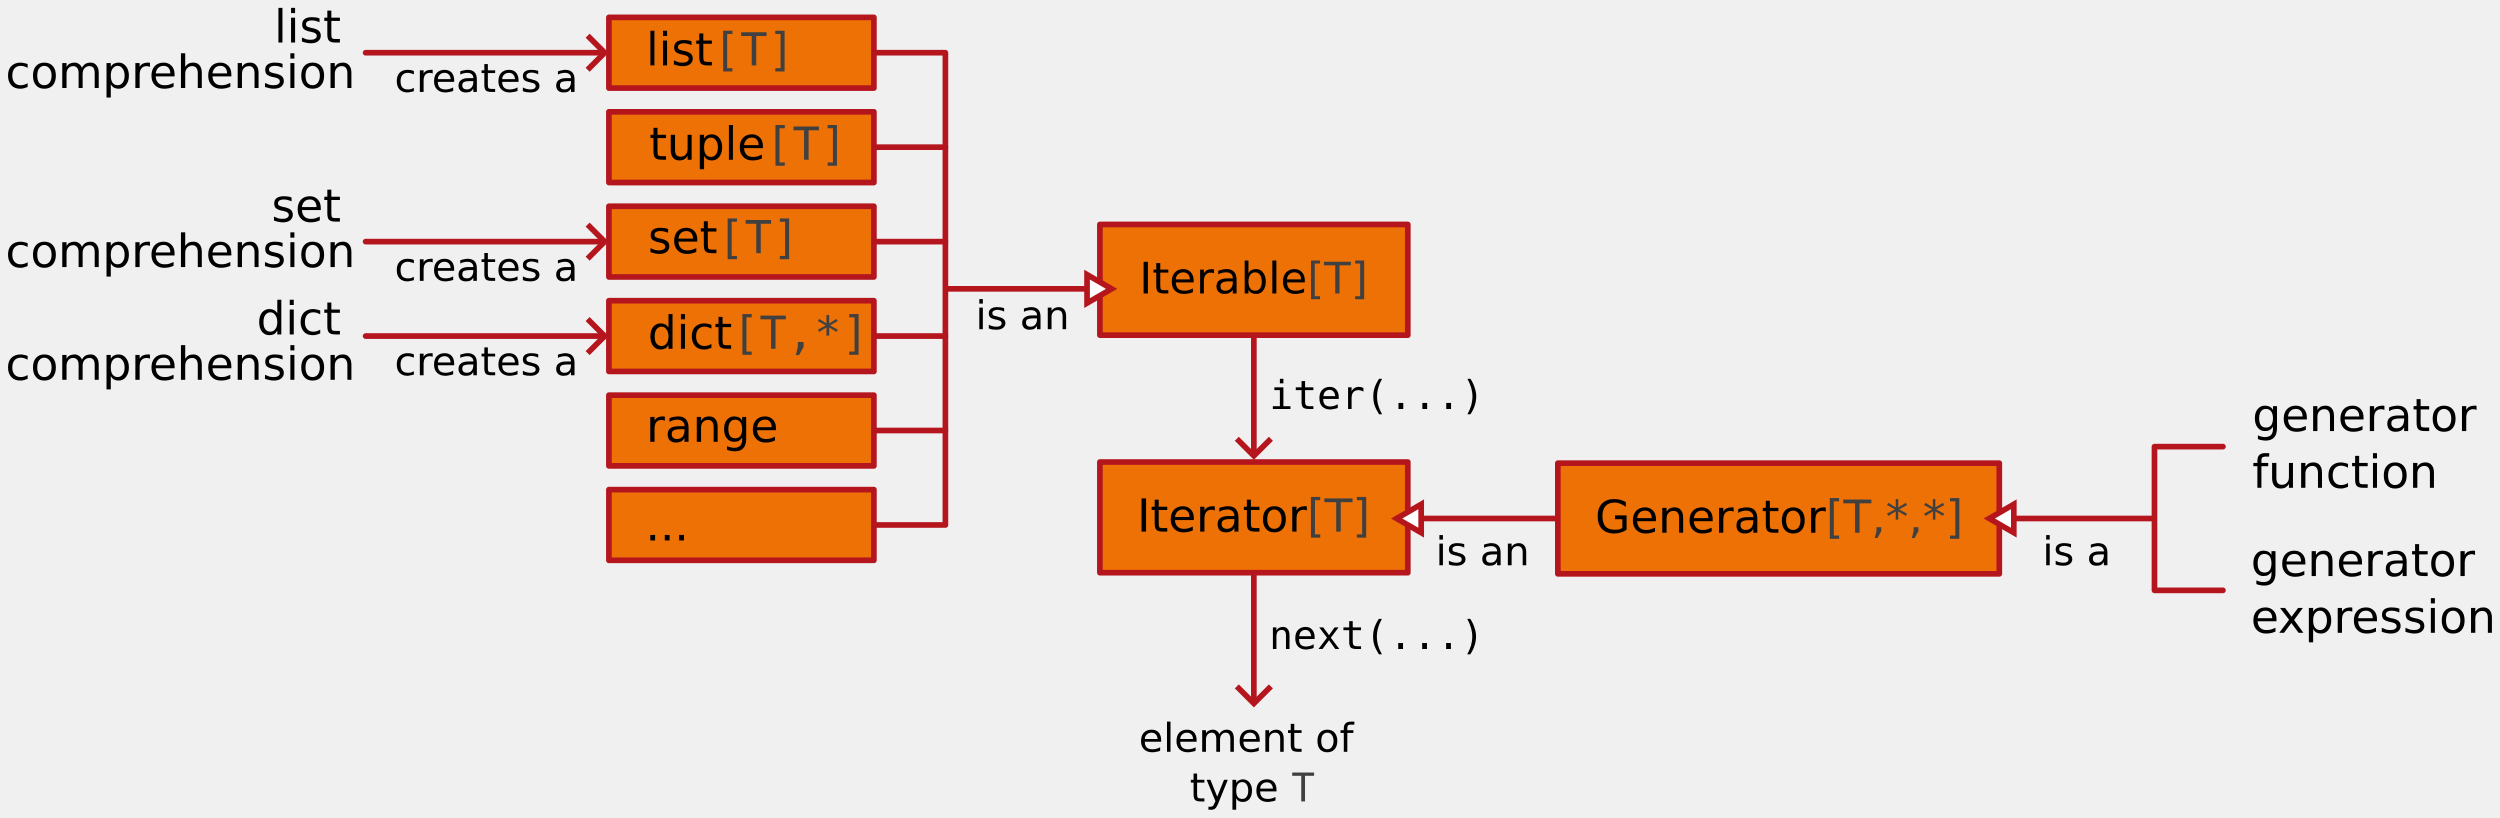
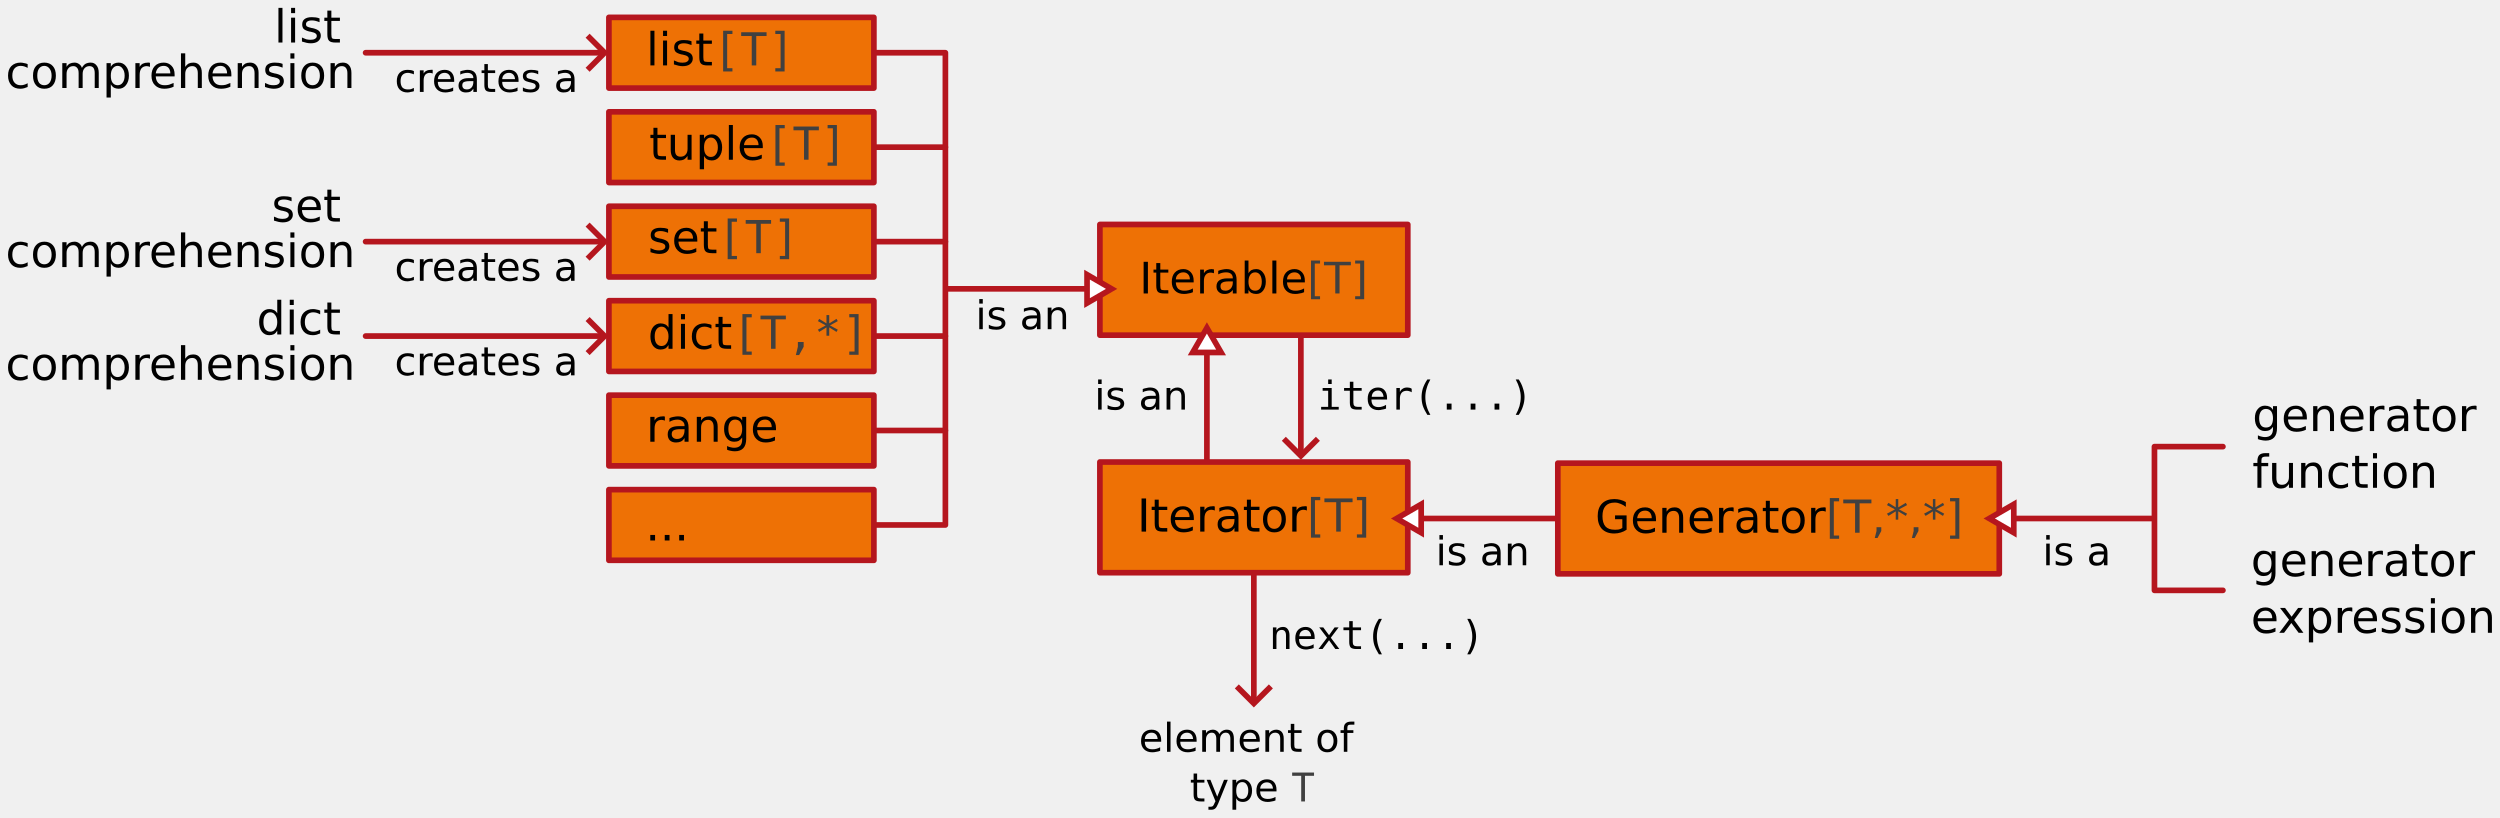
<svg xmlns="http://www.w3.org/2000/svg" width="155.37pt" height="50.821pt" version="1.1" viewBox="0 0 155.37 50.821">
  <defs>
    <marker id="e" overflow="visible" markerHeight="6.707" markerWidth="4.061" orient="auto-start-reverse" preserveAspectRatio="xMidYMid" viewBox="0 0 4.061 6.707">
      <path transform="rotate(180 .125 0)" d="m3-3-3 3 3 3" fill="none" stroke="context-stroke" />
    </marker>
    <marker id="h" overflow="visible" markerHeight="6.733" markerWidth="5.824" orient="auto-start-reverse" preserveAspectRatio="xMidYMid" viewBox="0 0 5.824 6.733">
      <path transform="scale(.5)" d="m5.77 0-8.65 5v-10z" fill="context-fill" fill-rule="evenodd" stroke="context-stroke" stroke-width="2" />
    </marker>
    <marker id="g" overflow="visible" markerHeight="6.733" markerWidth="5.824" orient="auto-start-reverse" preserveAspectRatio="xMidYMid" viewBox="0 0 5.824 6.733">
      <path transform="scale(.5)" d="m5.77 0-8.65 5v-10z" fill="context-fill" fill-rule="evenodd" stroke="context-stroke" stroke-width="2" />
    </marker>
    <marker id="d" overflow="visible" markerHeight="6.707" markerWidth="4.061" orient="auto-start-reverse" preserveAspectRatio="xMidYMid" viewBox="0 0 4.061 6.707">
      <path transform="rotate(180 .125 0)" d="m3-3-3 3 3 3" fill="none" stroke="context-stroke" />
    </marker>
    <marker id="c" overflow="visible" markerHeight="6.707" markerWidth="4.061" orient="auto-start-reverse" preserveAspectRatio="xMidYMid" viewBox="0 0 4.061 6.707">
      <path transform="rotate(180 .125 0)" d="m3-3-3 3 3 3" fill="none" stroke="context-stroke" />
    </marker>
    <marker id="b" overflow="visible" markerHeight="6.707" markerWidth="4.061" orient="auto-start-reverse" preserveAspectRatio="xMidYMid" viewBox="0 0 4.061 6.707">
      <path transform="rotate(180 .125 0)" d="m3-3-3 3 3 3" fill="none" stroke="context-stroke" />
    </marker>
    <marker id="f" overflow="visible" markerHeight="6.733" markerWidth="5.824" orient="auto-start-reverse" preserveAspectRatio="xMidYMid" viewBox="0 0 5.824 6.733">
      <path transform="scale(.5)" d="m5.77 0-8.65 5v-10z" fill="context-fill" fill-rule="evenodd" stroke="context-stroke" stroke-width="2" />
    </marker>
    <marker id="a" overflow="visible" markerHeight="6.707" markerWidth="4.061" orient="auto-start-reverse" preserveAspectRatio="xMidYMid" viewBox="0 0 4.061 6.707">
      <path transform="rotate(180 .125 0)" d="m3-3-3 3 3 3" fill="none" stroke="context-stroke" />
    </marker>
+     <marker id="i" overflow="visible" markerHeight="6.733" markerWidth="5.824" orient="auto-start-reverse" preserveAspectRatio="xMidYMid" viewBox="0 0 5.824 6.733">
+       <path transform="scale(.5)" d="m5.77 0-8.65 5v-10z" fill="context-fill" fill-rule="evenodd" stroke="context-stroke" stroke-width="2" />
+     </marker>
  </defs>
-   <g transform="translate(1.3115 -15.844)" stroke-width=".353">
-     <text x="61.901" y="71.678" font-family="'DejaVu Sans'" font-size="4.233px">
-       <tspan x="61.901" y="71.678" font-family="'DejaVu Sans'" stroke-width=".353" />
-     </text>
-     <text x="118.792" y="13.939" font-family="'DejaVu Sans'" font-size="2.469px">
-       <tspan x="118.792" y="13.939" font-family="'DejaVu Sans'" font-size="2.469px" stroke-width=".353" />
-     </text>
-     <g transform="translate(.49995 .49986)">
-       <path d="m50.514 18.621h6.429v29.349h-6.429" fill="none" stroke="#b5161e" stroke-linecap="round" stroke-linejoin="round" />
-       <path d="m50.514 42.1h6.429" fill="none" stroke="#b5161e" stroke-linecap="round" stroke-linejoin="round" />
-       <path d="m76.113 35.547v8.037" fill="none" marker-end="url(#e)" stroke="#b5161e" stroke-linecap="round" stroke-linejoin="round" />
-       <path d="m76.113 50.936v8.037" fill="none" marker-end="url(#a)" stroke="#b5161e" stroke-linecap="round" stroke-linejoin="round" />
-       <path d="m20.911 18.621h14.767" fill="none" marker-end="url(#d)" stroke="#b5161e" stroke-linecap="round" stroke-linejoin="round" />
-       <path d="m20.911 30.361h14.767" fill="none" marker-end="url(#c)" stroke="#b5161e" stroke-linecap="round" stroke-linejoin="round" />
-       <path d="m20.911 36.23h14.767" fill="none" marker-end="url(#b)" stroke="#b5161e" stroke-linecap="round" stroke-linejoin="round" />
-       <path d="m50.514 36.23h6.429" fill="none" stroke="#b5161e" stroke-linecap="round" stroke-linejoin="round" />
-       <path d="m50.514 30.361h6.429" fill="none" stroke="#b5161e" stroke-linecap="round" stroke-linejoin="round" />
-       <path d="m50.514 24.491h6.429" fill="none" stroke="#b5161e" stroke-linecap="round" stroke-linejoin="round" />
-       <path d="m44.261 32.557h8.238v-4.394h-16.468v4.394z" fill="#ee7105" stroke="#b5161e" stroke-linejoin="round" stroke-miterlimit="10" />
-       <text x="38.456" y="31.076" font-family="'DejaVu Sans'" font-size="2.822px">
-         <tspan x="38.456" y="31.076" font-family="'DejaVu Sans'" stroke-width=".353">set<tspan fill="#404040" font-family="Consolas">[T]</tspan>
-         </tspan>
-       </text>
-       <path d="m44.261 38.427h8.238v-4.394h-16.468v4.394z" fill="#ee7105" stroke="#b5161e" stroke-linejoin="round" stroke-miterlimit="10" />
-       <text x="38.454" y="37.02" font-family="'DejaVu Sans'" font-size="2.822px">
-         <tspan x="38.454" y="37.02" font-family="'DejaVu Sans'" stroke-width=".353">dict<tspan fill="#404040" font-family="Consolas">[T,*]</tspan>
-         </tspan>
-       </text>
-       <path d="m44.261 44.297h8.238v-4.394h-16.468v4.394z" fill="#ee7105" stroke="#b5161e" stroke-linejoin="round" stroke-miterlimit="10" />
-       <text x="38.353" y="42.798" font-family="'DejaVu Sans'" font-size="2.822px">
-         <tspan x="38.353" y="42.798" font-family="'DejaVu Sans'" stroke-width=".353">range</tspan>
-       </text>
-       <path d="m44.261 20.818h8.238v-4.394h-16.468v4.394z" fill="#ee7105" stroke="#b5161e" stroke-linejoin="round" stroke-miterlimit="10" />
-       <text x="38.343" y="19.41" font-family="'DejaVu Sans'" font-size="2.822px">
-         <tspan x="38.343" y="19.41" font-family="'DejaVu Sans'" stroke-width=".353">list<tspan fill="#404040" font-family="Consolas">[T]</tspan>
-         </tspan>
-       </text>
-       <text x="20.27" y="17.988" font-family="'DejaVu Sans'" font-size="2.822px" text-align="end" text-anchor="end" style="line-height:1">
-         <tspan x="20.27" y="17.988">list</tspan>
-         <tspan x="20.27" y="20.81">comprehension</tspan>
-       </text>
-       <text x="41.613" y="29.118" font-family="'DejaVu Sans'" font-size="2.822px" text-align="end" text-anchor="end" style="line-height:1">
-         <tspan x="20.27" y="29.118">
-           <tspan x="20.27" y="29.118" font-family="'DejaVu Sans'" stroke-width=".353" text-align="end" text-anchor="end">set</tspan>
-         </tspan>
-         <tspan x="20.27" y="31.94">comprehension<tspan x="20.27" y="29.118" font-family="'DejaVu Sans'" stroke-width=".353" text-align="end" text-anchor="end" />
-         </tspan>
-         <tspan x="20.27" y="34.762" />
-       </text>
-       <text x="41.612" y="36.127" font-family="'DejaVu Sans'" font-size="2.822px" text-align="end" text-anchor="end" style="line-height:1">
-         <tspan x="20.27" y="36.127">
-           <tspan x="20.27" y="36.127" font-family="'DejaVu Sans'" stroke-width=".353" text-align="end" text-anchor="end">dict</tspan>
-         </tspan>
-         <tspan x="20.27" y="38.949">comprehension</tspan>
-       </text>
-       <path d="m44.261 50.167h8.238v-4.394h-16.468v4.394z" fill="#ee7105" stroke="#b5161e" stroke-linejoin="round" stroke-miterlimit="10" />
-       <text x="38.308" y="48.933" font-family="'DejaVu Sans'" font-size="2.822px">
-         <tspan x="38.308" y="48.933" font-family="'DejaVu Sans'" stroke-width=".353">...</tspan>
-       </text>
-       <path d="m44.261 26.688h8.238v-4.394h-16.468v4.394z" fill="#ee7105" stroke="#b5161e" stroke-linejoin="round" stroke-miterlimit="10" />
-       <text x="38.534" y="25.269" font-family="'DejaVu Sans'" font-size="2.822px">
-         <tspan x="38.534" y="25.269" font-family="'DejaVu Sans'" stroke-width=".353">tuple<tspan fill="#404040" font-family="Consolas">[T]</tspan>
-         </tspan>
-       </text>
-       <path d="m76.108 36.173h9.572v-6.879h-19.135v6.879z" fill="#ee7105" stroke="#b5161e" stroke-linejoin="round" stroke-miterlimit="10" />
-       <text x="68.997" y="33.584" font-family="'DejaVu Sans'" font-size="2.707px">
-         <tspan x="68.997" y="33.584" font-family="'DejaVu Sans'" stroke-width=".353">Iterable<tspan fill="#404040">[T]</tspan>
-         </tspan>
-       </text>
-       <path d="m76.117 50.936h-9.572v-6.879h19.135v6.879z" fill="#ee7105" stroke="#b5161e" stroke-linejoin="round" stroke-miterlimit="10" />
-       <text x="68.853" y="48.383" font-family="'DejaVu Sans'" font-size="2.822px">
-         <tspan x="68.853" y="48.383" font-family="'DejaVu Sans'" stroke-width=".353">Iterator<tspan fill="#404040">[T]</tspan>
-         </tspan>
-       </text>
-       <path d="m57.079 33.296h9.176" fill="#fff" marker-end="url(#h)" stroke="#b5161e" stroke-linecap="round" stroke-linejoin="round" />
-       <path d="m95.18 47.567h-9.176" fill="#fff" marker-end="url(#g)" stroke="#b5161e" stroke-linecap="round" stroke-linejoin="round" />
-       <text x="87.412" y="50.471" font-family="'DejaVu Sans'" font-size="2.469px">
-         <tspan x="87.412" y="50.471" font-family="'DejaVu Sans'" font-size="2.469px" stroke-width=".353">is an</tspan>
-       </text>
-       <text x="89.354" y="62.065" font-family="'DejaVu Sans'" font-size="2.469px" text-anchor="middle">
-         <tspan x="76.026" y="62.065" text-align="center">
-           <tspan x="76.026" y="62.065" font-family="'DejaVu Sans'" font-size="2.469px" stroke-width=".353" text-align="center" text-anchor="middle">element of</tspan>
-         </tspan>
-         <tspan x="76.026" y="65.152" text-align="center">type <tspan fill="#404040" font-family="Consolas" text-align="center" text-anchor="middle">T</tspan>
-         </tspan>
-       </text>
-       <text x="125.122" y="50.471" font-family="'DejaVu Sans'" font-size="2.469px">
-         <tspan x="125.122" y="50.471" font-family="'DejaVu Sans'" font-size="2.469px" stroke-width=".353">is a</tspan>
-       </text>
-       <text x="58.815" y="35.804" font-family="'DejaVu Sans'" font-size="2.469px">
-         <tspan x="58.815" y="35.804" font-family="'DejaVu Sans'" font-size="2.469px" stroke-width=".353">is an</tspan>
-       </text>
-       <text x="22.707" y="38.667" font-family="'DejaVu Sans'" font-size="2.469px">
-         <tspan x="22.707" y="38.667" font-family="'DejaVu Sans'" font-size="2.469px" stroke-width=".353">creates a</tspan>
-       </text>
-       <text x="22.707" y="32.798" font-family="'DejaVu Sans'" font-size="2.469px">
-         <tspan x="22.707" y="32.798" font-family="'DejaVu Sans'" font-size="2.469px" stroke-width=".353">creates a</tspan>
-       </text>
-       <text x="22.707" y="21.058" font-family="'DejaVu Sans'" font-size="2.469px">
-         <tspan x="22.707" y="21.058" font-family="'DejaVu Sans'" font-size="2.469px" stroke-width=".353">creates a</tspan>
-       </text>
-       <text x="77.073" y="40.76" font-family="'DejaVu Sans'" font-size="2.469px">
-         <tspan x="77.073" y="40.76" font-family="Consolas" font-size="2.469px" stroke-width=".353">iter(...)</tspan>
-       </text>
-       <text x="77.063" y="55.68" font-family="'DejaVu Sans'" font-size="2.469px">
-         <tspan x="77.063" y="55.68" font-family="Consolas" font-size="2.469px" stroke-width=".353">next(...)</tspan>
-       </text>
-       <path d="m108.73 51.007h-13.724v-6.879h27.435v6.879z" fill="#ee7105" stroke="#b5161e" stroke-linejoin="round" stroke-miterlimit="10" />
-       <text x="97.326" y="48.453" font-family="'DejaVu Sans'" font-size="2.822px">
-         <tspan x="97.326" y="48.453" font-family="'DejaVu Sans'" stroke-width=".353">Generator<tspan fill="#404040">[T,*,*]</tspan>
-         </tspan>
-       </text>
-       <text x="138.076" y="51.143" font-family="'DejaVu Sans'" font-size="2.822px">
-         <tspan x="138.076" y="51.143">generator</tspan>
-         <tspan x="138.076" y="54.671">expression</tspan>
-       </text>
-       <text x="138.167" y="42.132" font-family="'DejaVu Sans'" font-size="2.822px">
-         <tspan x="138.167" y="42.132">
-           <tspan x="138.167" y="42.132" font-family="'DejaVu Sans'" stroke-width=".353">generator</tspan>
-         </tspan>
-         <tspan x="138.167" y="45.66">function</tspan>
-       </text>
-       <path d="m136.34 43.101h-4.255v8.932h4.255" fill="none" stroke="#b5161e" stroke-linecap="round" stroke-linejoin="round" />
-       <path d="m132.01 47.567h-9.176" fill="#fff" marker-end="url(#f)" stroke="#b5161e" stroke-linecap="round" stroke-linejoin="round" />
-     </g>
-   </g>
+   <path d="m80.846 20.203v8.037" fill="none" marker-end="url(#e)" stroke="#b5161e" stroke-linecap="round" stroke-linejoin="round" stroke-width=".353" />
+   <text x="63.212" y="55.834" font-family="'DejaVu Sans'" font-size="4.233px" stroke-width=".353">
+     <tspan x="63.212" y="55.834" font-family="'DejaVu Sans'" stroke-width=".353" />
+   </text>
+   <text x="120.104" y="-1.905" font-family="'DejaVu Sans'" font-size="2.469px" stroke-width=".353">
+     <tspan x="120.104" y="-1.905" font-family="'DejaVu Sans'" font-size="2.469px" stroke-width=".353" />
+   </text>
+   <path d="m52.325 3.277h6.429v29.349h-6.429" fill="none" stroke="#b5161e" stroke-linecap="round" stroke-linejoin="round" stroke-width=".353" />
+   <path d="m52.325 26.756h6.429" fill="none" stroke="#b5161e" stroke-linecap="round" stroke-linejoin="round" stroke-width=".353" />
+   <path d="m77.924 35.592v8.037" fill="none" marker-end="url(#a)" stroke="#b5161e" stroke-linecap="round" stroke-linejoin="round" stroke-width=".353" />
+   <path d="m22.722 3.277h14.767" fill="none" marker-end="url(#d)" stroke="#b5161e" stroke-linecap="round" stroke-linejoin="round" stroke-width=".353" />
+   <path d="m22.722 15.017h14.767" fill="none" marker-end="url(#c)" stroke="#b5161e" stroke-linecap="round" stroke-linejoin="round" stroke-width=".353" />
+   <path d="m22.722 20.886h14.767" fill="none" marker-end="url(#b)" stroke="#b5161e" stroke-linecap="round" stroke-linejoin="round" stroke-width=".353" />
+   <path d="m52.325 20.886h6.429" fill="none" stroke="#b5161e" stroke-linecap="round" stroke-linejoin="round" stroke-width=".353" />
+   <path d="m52.325 15.017h6.429" fill="none" stroke="#b5161e" stroke-linecap="round" stroke-linejoin="round" stroke-width=".353" />
+   <path d="m52.325 9.147h6.429" fill="none" stroke="#b5161e" stroke-linecap="round" stroke-linejoin="round" stroke-width=".353" />
+   <path d="m46.072 17.213h8.238v-4.394h-16.468v4.394z" fill="#ee7105" stroke="#b5161e" stroke-linejoin="round" stroke-miterlimit="10" stroke-width=".353" />
+   <text x="40.268" y="15.732" font-family="'DejaVu Sans'" font-size="2.822px" stroke-width=".353">
+     <tspan x="40.268" y="15.732" font-family="'DejaVu Sans'" stroke-width=".353">set<tspan fill="#404040" font-family="Consolas">[T]</tspan>
+     </tspan>
+   </text>
+   <path d="m46.072 23.083h8.238v-4.394h-16.468v4.394z" fill="#ee7105" stroke="#b5161e" stroke-linejoin="round" stroke-miterlimit="10" stroke-width=".353" />
+   <text x="40.265" y="21.676" font-family="'DejaVu Sans'" font-size="2.822px" stroke-width=".353">
+     <tspan x="40.265" y="21.676" font-family="'DejaVu Sans'" stroke-width=".353">dict<tspan fill="#404040" font-family="Consolas">[T,*]</tspan>
+     </tspan>
+   </text>
+   <path d="m46.072 28.953h8.238v-4.394h-16.468v4.394z" fill="#ee7105" stroke="#b5161e" stroke-linejoin="round" stroke-miterlimit="10" stroke-width=".353" />
+   <text x="40.164" y="27.453" font-family="'DejaVu Sans'" font-size="2.822px" stroke-width=".353">
+     <tspan x="40.164" y="27.453" font-family="'DejaVu Sans'" stroke-width=".353">range</tspan>
+   </text>
+   <path d="m46.072 5.474h8.238v-4.394h-16.468v4.394z" fill="#ee7105" stroke="#b5161e" stroke-linejoin="round" stroke-miterlimit="10" stroke-width=".353" />
+   <text x="40.155" y="4.066" font-family="'DejaVu Sans'" font-size="2.822px" stroke-width=".353">
+     <tspan x="40.155" y="4.066" font-family="'DejaVu Sans'" stroke-width=".353">list<tspan fill="#404040" font-family="Consolas">[T]</tspan>
+     </tspan>
+   </text>
+   <text x="22.081" y="2.644" font-family="'DejaVu Sans'" font-size="2.822px" stroke-width=".353" text-align="end" text-anchor="end" style="line-height:1">
+     <tspan x="22.081" y="2.644">list</tspan>
+     <tspan x="22.081" y="5.466">comprehension</tspan>
+   </text>
+   <text x="43.424" y="13.773" font-family="'DejaVu Sans'" font-size="2.822px" stroke-width=".353" text-align="end" text-anchor="end" style="line-height:1">
+     <tspan x="22.081" y="13.773">
+       <tspan x="22.081" y="13.773" font-family="'DejaVu Sans'" stroke-width=".353" text-align="end" text-anchor="end">set</tspan>
+     </tspan>
+     <tspan x="22.081" y="16.596">comprehension<tspan x="22.081" y="13.773" font-family="'DejaVu Sans'" stroke-width=".353" text-align="end" text-anchor="end" />
+     </tspan>
+     <tspan x="22.081" y="19.418" />
+   </text>
+   <text x="43.423" y="20.783" font-family="'DejaVu Sans'" font-size="2.822px" stroke-width=".353" text-align="end" text-anchor="end" style="line-height:1">
+     <tspan x="22.081" y="20.783">
+       <tspan x="22.081" y="20.783" font-family="'DejaVu Sans'" stroke-width=".353" text-align="end" text-anchor="end">dict</tspan>
+     </tspan>
+     <tspan x="22.081" y="23.605">comprehension</tspan>
+   </text>
+   <path d="m46.072 34.823h8.238v-4.394h-16.468v4.394z" fill="#ee7105" stroke="#b5161e" stroke-linejoin="round" stroke-miterlimit="10" stroke-width=".353" />
+   <text x="40.119" y="33.589" font-family="'DejaVu Sans'" font-size="2.822px" stroke-width=".353">
+     <tspan x="40.119" y="33.589" font-family="'DejaVu Sans'" stroke-width=".353">...</tspan>
+   </text>
+   <path d="m46.072 11.344h8.238v-4.394h-16.468v4.394z" fill="#ee7105" stroke="#b5161e" stroke-linejoin="round" stroke-miterlimit="10" stroke-width=".353" />
+   <text x="40.345" y="9.925" font-family="'DejaVu Sans'" font-size="2.822px" stroke-width=".353">
+     <tspan x="40.345" y="9.925" font-family="'DejaVu Sans'" stroke-width=".353">tuple<tspan fill="#404040" font-family="Consolas">[T]</tspan>
+     </tspan>
+   </text>
+   <path d="m77.919 20.829h9.572v-6.879h-19.135v6.879z" fill="#ee7105" stroke="#b5161e" stroke-linejoin="round" stroke-miterlimit="10" stroke-width=".353" />
+   <text x="70.808" y="18.24" font-family="'DejaVu Sans'" font-size="2.707px" stroke-width=".353">
+     <tspan x="70.808" y="18.24" font-family="'DejaVu Sans'" stroke-width=".353">Iterable<tspan fill="#404040">[T]</tspan>
+     </tspan>
+   </text>
+   <path d="m58.89 17.952h9.176" fill="#fff" marker-end="url(#h)" stroke="#b5161e" stroke-linecap="round" stroke-linejoin="round" stroke-width=".353" />
+   <text x="89.224" y="35.127" font-family="'DejaVu Sans'" font-size="2.469px" stroke-width=".353">
+     <tspan x="89.224" y="35.127" font-family="'DejaVu Sans'" font-size="2.469px" stroke-width=".353">is an</tspan>
+   </text>
+   <text x="91.166" y="46.721" font-family="'DejaVu Sans'" font-size="2.469px" stroke-width=".353" text-anchor="middle">
+     <tspan x="77.837" y="46.721" text-align="center">
+       <tspan x="77.837" y="46.721" font-family="'DejaVu Sans'" font-size="2.469px" stroke-width=".353" text-align="center" text-anchor="middle">element of</tspan>
+     </tspan>
+     <tspan x="77.837" y="49.808" text-align="center">type <tspan fill="#404040" font-family="Consolas" text-align="center" text-anchor="middle">T</tspan>
+     </tspan>
+   </text>
+   <text x="60.626" y="20.459" font-family="'DejaVu Sans'" font-size="2.469px" stroke-width=".353">
+     <tspan x="60.626" y="20.459" font-family="'DejaVu Sans'" font-size="2.469px" stroke-width=".353">is an</tspan>
+   </text>
+   <text x="24.519" y="23.323" font-family="'DejaVu Sans'" font-size="2.469px" stroke-width=".353">
+     <tspan x="24.519" y="23.323" font-family="'DejaVu Sans'" font-size="2.469px" stroke-width=".353">creates a</tspan>
+   </text>
+   <text x="24.519" y="17.453" font-family="'DejaVu Sans'" font-size="2.469px" stroke-width=".353">
+     <tspan x="24.519" y="17.453" font-family="'DejaVu Sans'" font-size="2.469px" stroke-width=".353">creates a</tspan>
+   </text>
+   <text x="24.519" y="5.714" font-family="'DejaVu Sans'" font-size="2.469px" stroke-width=".353">
+     <tspan x="24.519" y="5.714" font-family="'DejaVu Sans'" font-size="2.469px" stroke-width=".353">creates a</tspan>
+   </text>
+   <text x="68.012" y="25.456" font-family="'DejaVu Sans'" font-size="2.469px" stroke-width=".353">
+     <tspan x="68.012" y="25.456" font-family="'DejaVu Sans'" font-size="2.469px" stroke-width=".353">is an</tspan>
+   </text>
+   <text x="81.885" y="25.456" font-family="'DejaVu Sans'" font-size="2.469px" stroke-width=".353">
+     <tspan x="81.885" y="25.456" font-family="Consolas" font-size="2.469px" stroke-width=".353">iter(...)</tspan>
+   </text>
+   <text x="78.874" y="40.336" font-family="'DejaVu Sans'" font-size="2.469px" stroke-width=".353">
+     <tspan x="78.874" y="40.336" font-family="Consolas" font-size="2.469px" stroke-width=".353">next(...)</tspan>
+   </text>
+   <text x="139.888" y="35.799" font-family="'DejaVu Sans'" font-size="2.822px" stroke-width=".353">
+     <tspan x="139.888" y="35.799">generator</tspan>
+     <tspan x="139.888" y="39.327">expression</tspan>
+   </text>
+   <text x="139.979" y="26.788" font-family="'DejaVu Sans'" font-size="2.822px" stroke-width=".353">
+     <tspan x="139.979" y="26.788">
+       <tspan x="139.979" y="26.788" font-family="'DejaVu Sans'" stroke-width=".353">generator</tspan>
+     </tspan>
+     <tspan x="139.979" y="30.316">function</tspan>
+   </text>
+   <path d="m75.006 30.573v-9.176" fill="#fff" marker-end="url(#i)" stroke="#b5161e" stroke-linecap="round" stroke-linejoin="round" stroke-width=".353" />
+   <text x="126.933" y="35.127" font-family="'DejaVu Sans'" font-size="2.469px" stroke-width=".353">
+     <tspan x="126.933" y="35.127" font-family="'DejaVu Sans'" font-size="2.469px" stroke-width=".353">is a</tspan>
+   </text>
+   <path d="m138.15 27.757h-4.255v8.932h4.255" fill="none" stroke="#b5161e" stroke-linecap="round" stroke-linejoin="round" stroke-width=".353" />
+   <path d="m77.928 35.592h-9.572v-6.879h19.135v6.879z" fill="#ee7105" stroke="#b5161e" stroke-linejoin="round" stroke-miterlimit="10" stroke-width=".353" />
+   <text x="70.665" y="33.039" font-family="'DejaVu Sans'" font-size="2.822px" stroke-width=".353">
+     <tspan x="70.665" y="33.039" font-family="'DejaVu Sans'" stroke-width=".353">Iterator<tspan fill="#404040">[T]</tspan>
+     </tspan>
+   </text>
+   <path d="m96.991 32.223h-9.176" fill="#fff" marker-end="url(#g)" stroke="#b5161e" stroke-linecap="round" stroke-linejoin="round" stroke-width=".353" />
+   <path d="m110.54 35.663h-13.724v-6.879h27.435v6.879z" fill="#ee7105" stroke="#b5161e" stroke-linejoin="round" stroke-miterlimit="10" stroke-width=".353" />
+   <text x="99.137" y="33.109" font-family="'DejaVu Sans'" font-size="2.822px" stroke-width=".353">
+     <tspan x="99.137" y="33.109" font-family="'DejaVu Sans'" stroke-width=".353">Generator<tspan fill="#404040">[T,*,*]</tspan>
+     </tspan>
+   </text>
+   <path d="m133.82 32.223h-9.176" fill="#fff" marker-end="url(#f)" stroke="#b5161e" stroke-linecap="round" stroke-linejoin="round" stroke-width=".353" />
</svg>
